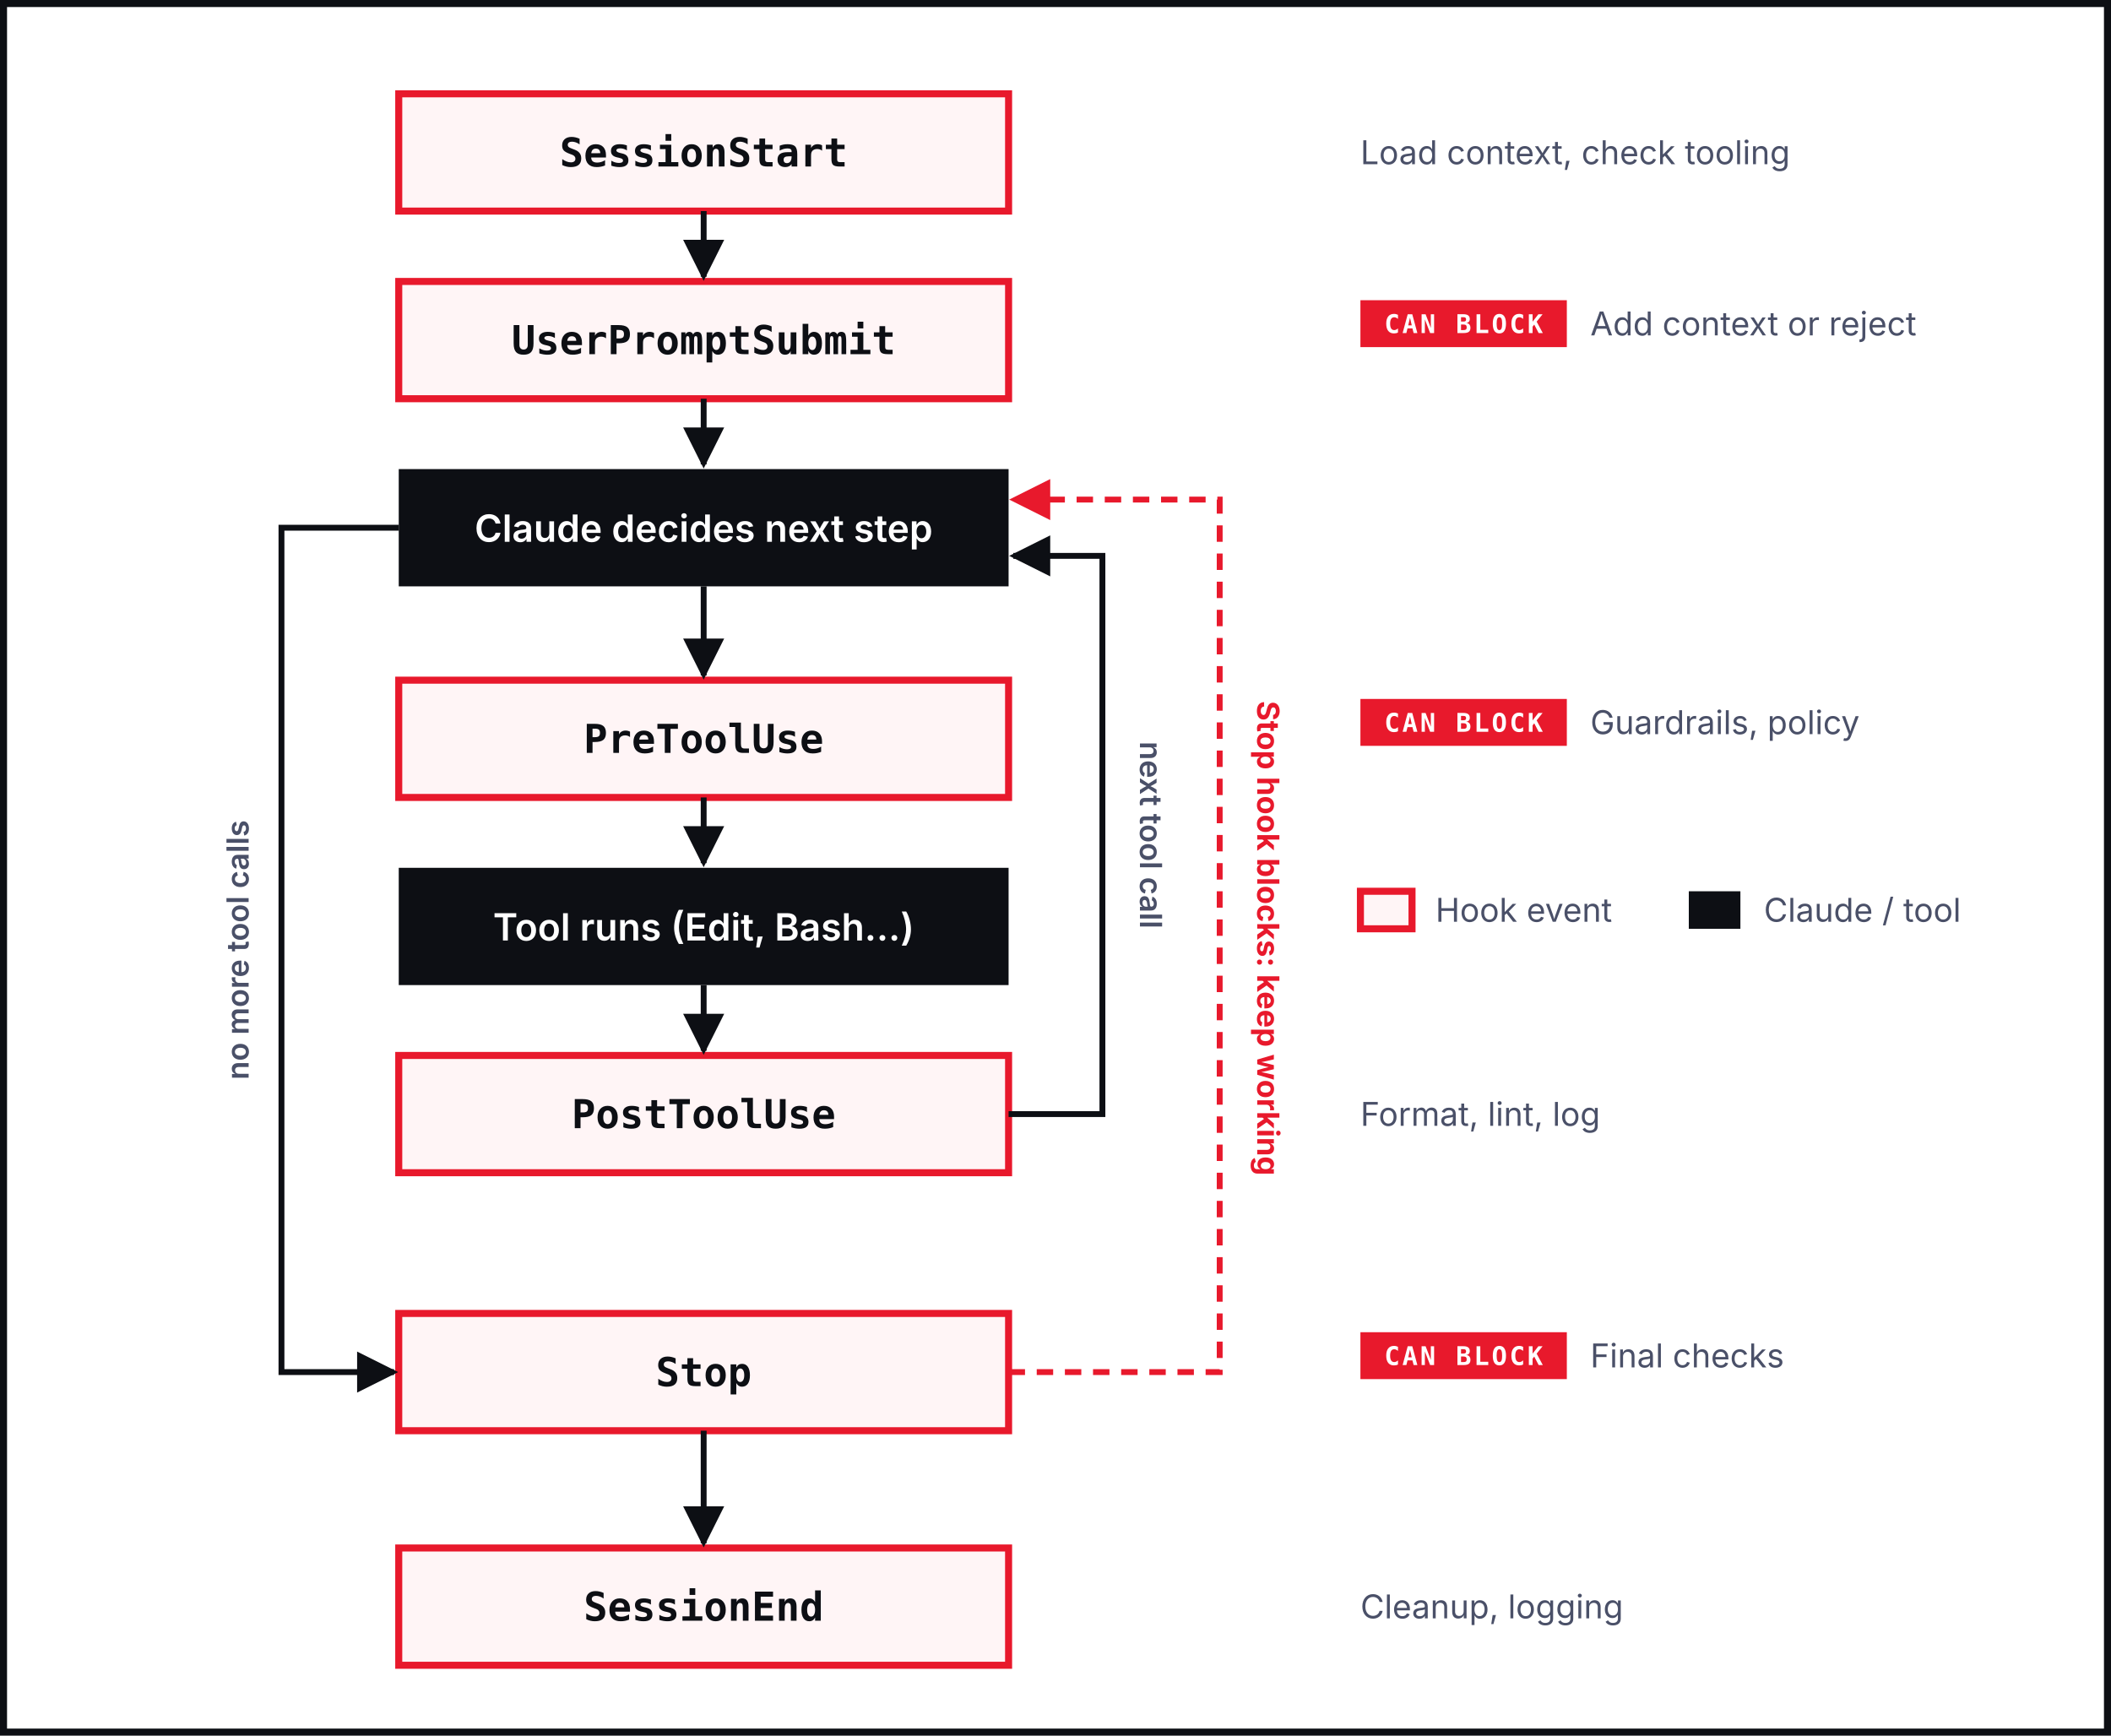
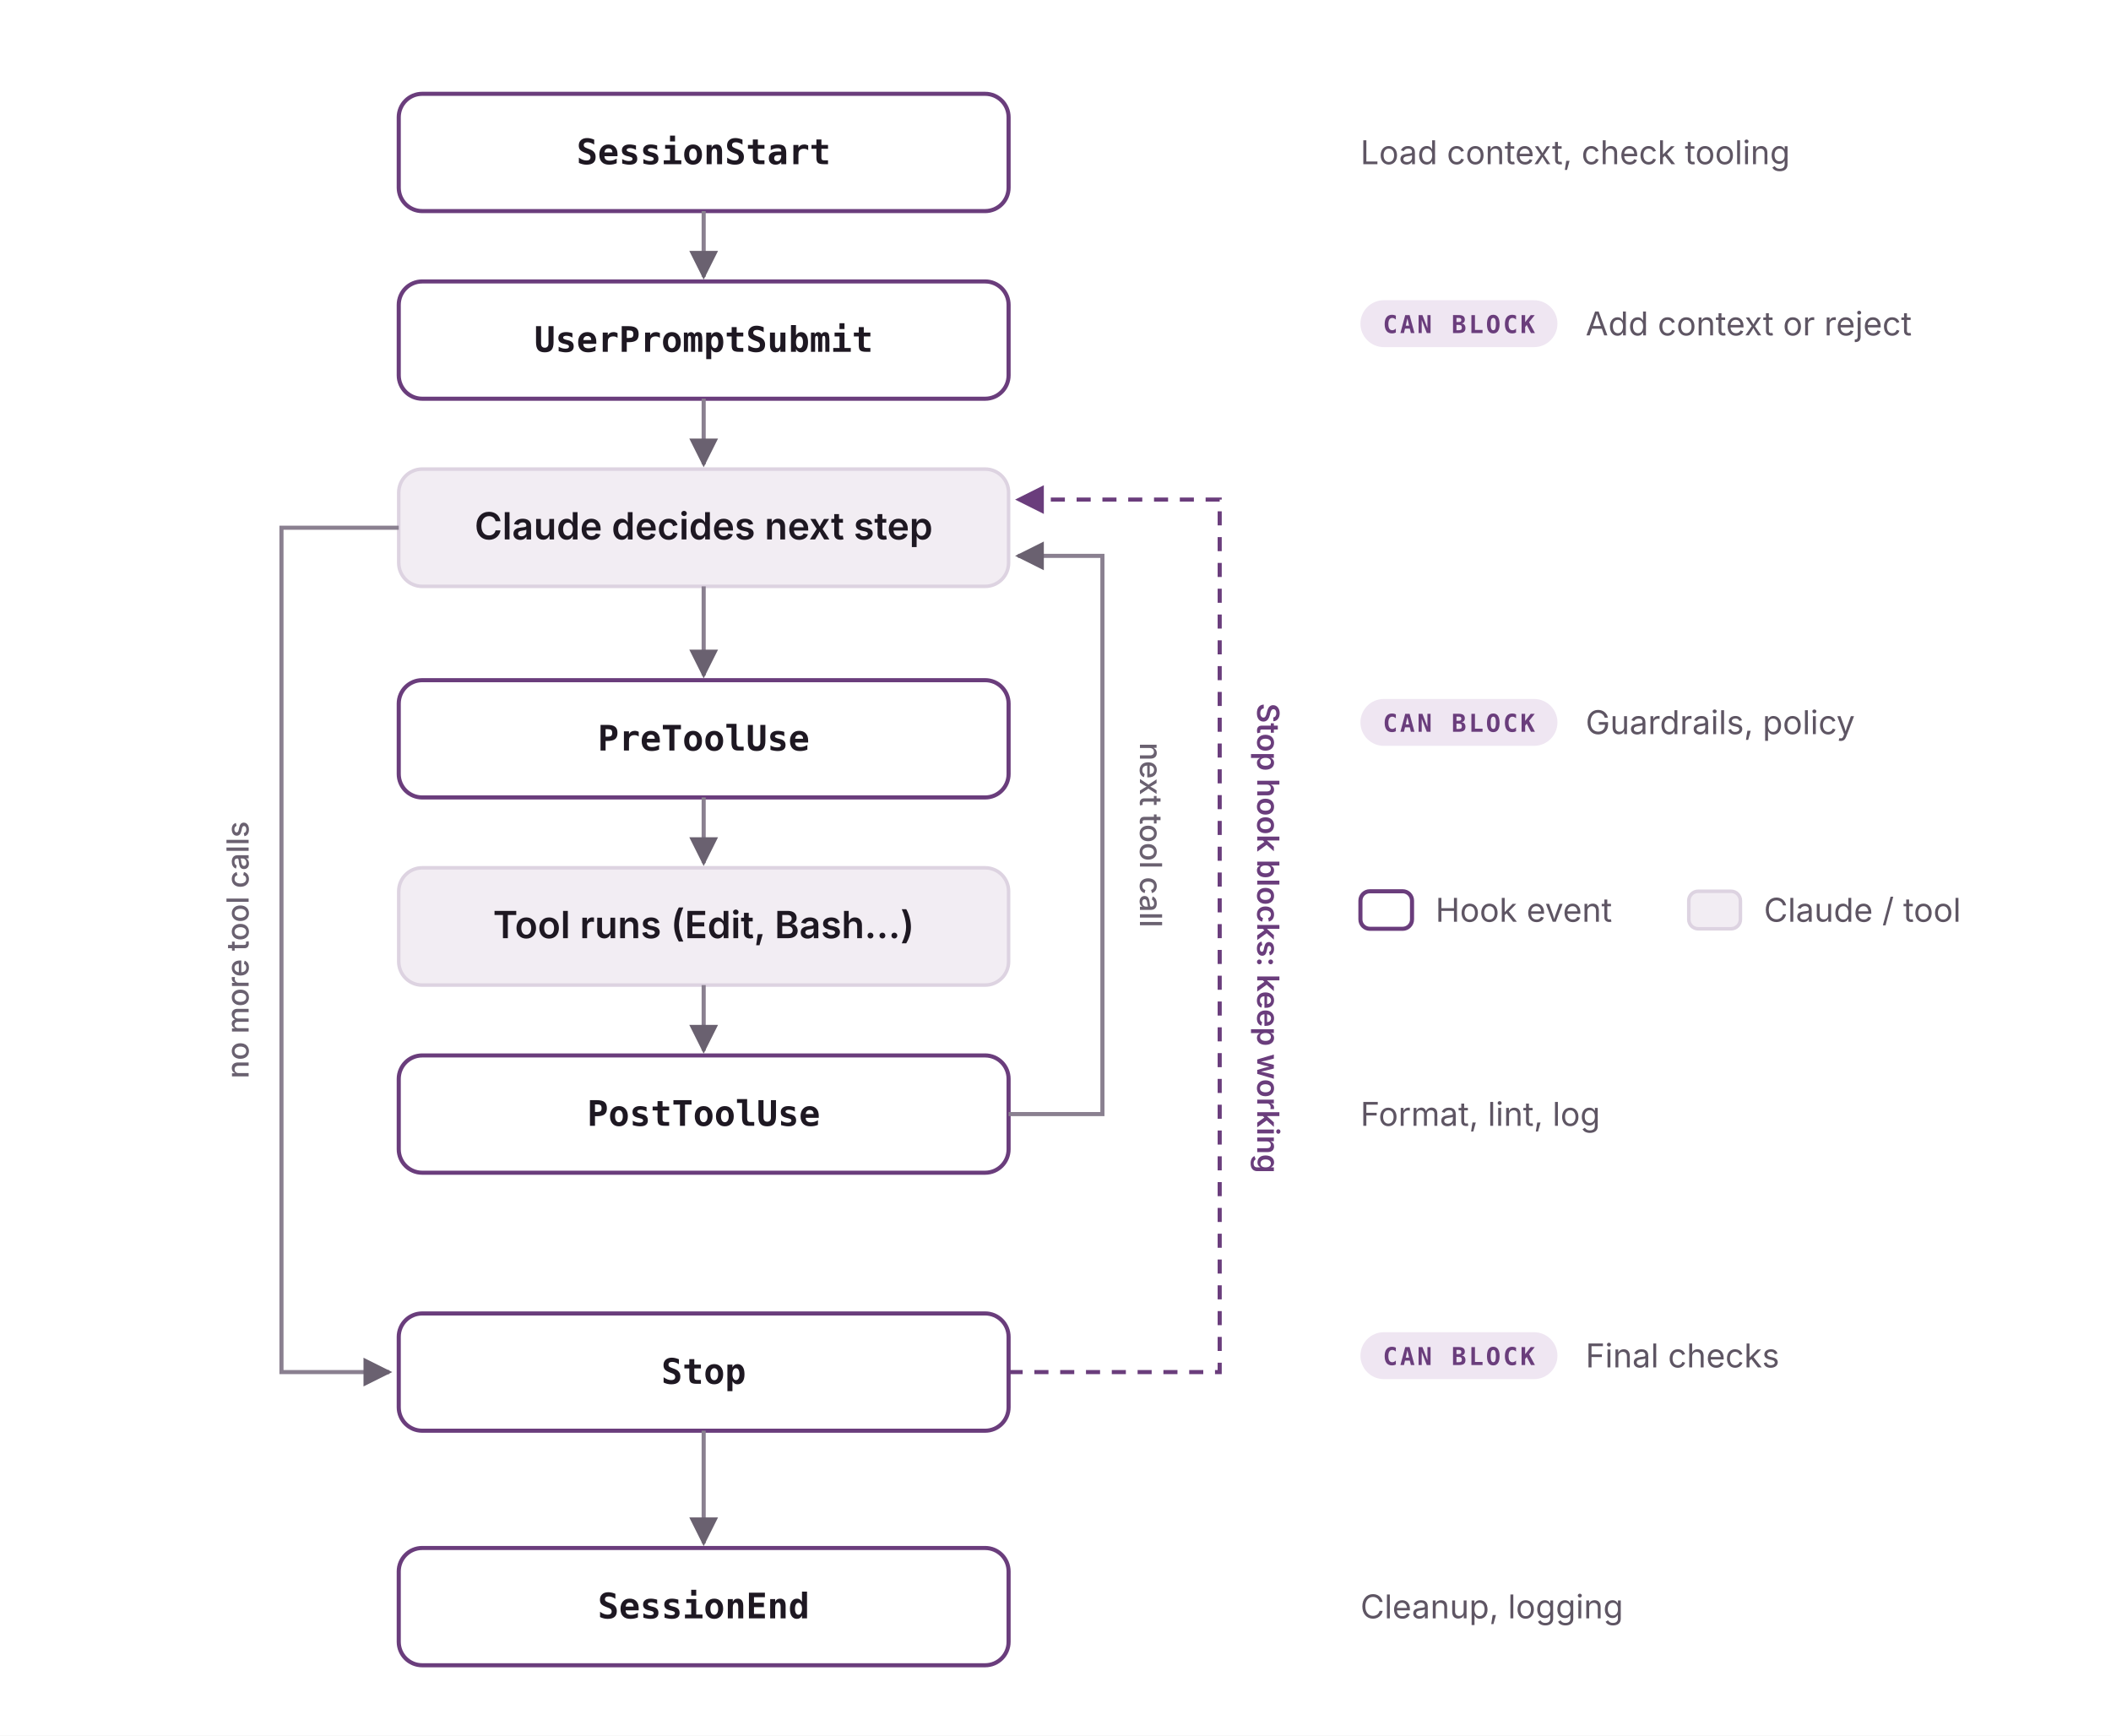
<svg xmlns="http://www.w3.org/2000/svg" viewBox="0 0 900 740" width="900" height="740" role="img" aria-labelledby="t d">
  <defs>
    <marker id="a" viewBox="0 0 10 10" refX="9" refY="5" markerWidth="7" markerHeight="7" orient="auto-start-reverse">
-       <path d="M0 0L10 5L0 10z" fill="#0D0F14" />
+       <path d="M0 0L10 5L0 10z" fill="#6A6170" />
    </marker>
-     <marker id="r" viewBox="0 0 10 10" refX="9" refY="5" markerWidth="7" markerHeight="7" orient="auto-start-reverse">
-       <path d="M0 0L10 5L0 10z" fill="#E8192C" />
+     <marker id="p" viewBox="0 0 10 10" refX="9" refY="5" markerWidth="7" markerHeight="7" orient="auto-start-reverse">
+       <path d="M0 0L10 5L0 10z" fill="#6A3D7C" />
    </marker>
    <style>
-       .ev{fill:#FFF5F6;stroke:#E8192C;stroke-width:3}
-       .pr{fill:#0D0F14}
-       .et{font:700 17px ui-monospace,SFMono-Regular,Menlo,Consolas,monospace;fill:#0D0F14}
-       .pt{font:600 16px system-ui,-apple-system,"Segoe UI",sans-serif;fill:#FFFFFF}
-       .ln{stroke:#0D0F14;stroke-width:2.5;fill:none}
-       .lr{stroke:#E8192C;stroke-width:2.5;fill:none;stroke-dasharray:7 5}
-       .lb{font:600 13px system-ui,-apple-system,"Segoe UI",sans-serif;fill:#4A5068}
-       .lbr{font:700 13px system-ui,-apple-system,"Segoe UI",sans-serif;fill:#E8192C}
-       .nt{font:14px system-ui,-apple-system,"Segoe UI",sans-serif;fill:#4A5068}
-       .bd{font:700 11px ui-monospace,SFMono-Regular,Menlo,monospace;fill:#FFFFFF;letter-spacing:1px}
+       .box{fill:#F2EDF3;stroke:#DDD3E1;stroke-width:1.5}
+       .acc{fill:#FFFFFF;stroke:#6A3D7C;stroke-width:1.75}
+       .end{fill:#FFFFFF;stroke:#B9ACBF;stroke-width:1.5}
+       .t{font:600 16px Inter,-apple-system,BlinkMacSystemFont,'Segoe UI',Helvetica,Arial,sans-serif;fill:#1E1822}
+       .tm{font:600 15px 'JetBrains Mono',ui-monospace,SFMono-Regular,Menlo,Consolas,monospace;fill:#1E1822}
+       .s{font:13px Inter,-apple-system,BlinkMacSystemFont,'Segoe UI',Helvetica,Arial,sans-serif;fill:#6A6170}
+       .ln{stroke:#8A8090;stroke-width:1.75;fill:none}
+       .lp{stroke:#6A3D7C;stroke-width:1.75;fill:none;stroke-dasharray:6 5}
+       .lb{font:500 13px Inter,-apple-system,BlinkMacSystemFont,'Segoe UI',Helvetica,Arial,sans-serif;fill:#6A6170}
+       .lbp{font:600 13px Inter,-apple-system,BlinkMacSystemFont,'Segoe UI',Helvetica,Arial,sans-serif;fill:#6A3D7C}
+       .hd{font:600 11.5px 'JetBrains Mono',ui-monospace,SFMono-Regular,Menlo,Consolas,monospace;fill:#6A6170;letter-spacing:1.5px}
+       .bdg{fill:#EFE6F2}
+       .bdt{font:600 10.5px 'JetBrains Mono',ui-monospace,SFMono-Regular,Menlo,Consolas,monospace;fill:#6A3D7C;letter-spacing:1px}
+       .nt{font:14px Inter,-apple-system,BlinkMacSystemFont,'Segoe UI',Helvetica,Arial,sans-serif;fill:#5E5563}
    </style>
  </defs>
-   <rect x="1.5" y="1.5" width="897" height="737" fill="#FFFFFF" stroke="#0D0F14" stroke-width="3" />
-   <rect class="ev" x="170" y="40" width="260" height="50" />
-   <text class="et" x="300" y="71" text-anchor="middle">SessionStart</text>
-   <rect class="ev" x="170" y="120" width="260" height="50" />
-   <text class="et" x="300" y="151" text-anchor="middle">UserPromptSubmit</text>
-   <rect class="pr" x="170" y="200" width="260" height="50" />
-   <text class="pt" x="300" y="231" text-anchor="middle">Claude decides next step</text>
-   <rect class="ev" x="170" y="290" width="260" height="50" />
-   <text class="et" x="300" y="321" text-anchor="middle">PreToolUse</text>
-   <rect class="pr" x="170" y="370" width="260" height="50" />
-   <text class="pt" x="300" y="401" text-anchor="middle">Tool runs (Edit, Bash…)</text>
-   <rect class="ev" x="170" y="450" width="260" height="50" />
-   <text class="et" x="300" y="481" text-anchor="middle">PostToolUse</text>
-   <rect class="ev" x="170" y="560" width="260" height="50" />
-   <text class="et" x="300" y="591" text-anchor="middle">Stop</text>
-   <rect class="ev" x="170" y="660" width="260" height="50" />
-   <text class="et" x="300" y="691" text-anchor="middle">SessionEnd</text>
+   <rect width="900" height="740" fill="#FFFFFF" />
+   <rect class="acc" x="170" y="40" width="260" height="50" rx="10" />
+   <text class="tm" x="300" y="70" text-anchor="middle">SessionStart</text>
+   <rect class="acc" x="170" y="120" width="260" height="50" rx="10" />
+   <text class="tm" x="300" y="150" text-anchor="middle">UserPromptSubmit</text>
+   <rect class="box" x="170" y="200" width="260" height="50" rx="10" />
+   <text class="t" x="300" y="230" text-anchor="middle">Claude decides next step</text>
+   <rect class="acc" x="170" y="290" width="260" height="50" rx="10" />
+   <text class="tm" x="300" y="320" text-anchor="middle">PreToolUse</text>
+   <rect class="box" x="170" y="370" width="260" height="50" rx="10" />
+   <text class="t" x="300" y="400" text-anchor="middle">Tool runs (Edit, Bash…)</text>
+   <rect class="acc" x="170" y="450" width="260" height="50" rx="10" />
+   <text class="tm" x="300" y="480" text-anchor="middle">PostToolUse</text>
+   <rect class="acc" x="170" y="560" width="260" height="50" rx="10" />
+   <text class="tm" x="300" y="590" text-anchor="middle">Stop</text>
+   <rect class="acc" x="170" y="660" width="260" height="50" rx="10" />
+   <text class="tm" x="300" y="690" text-anchor="middle">SessionEnd</text>
  <path class="ln" d="M300 90V118" marker-end="url(#a)" />
  <path class="ln" d="M300 170V198" marker-end="url(#a)" />
  <path class="ln" d="M300 250V288" marker-end="url(#a)" />
  <path class="ln" d="M300 340V368" marker-end="url(#a)" />
  <path class="ln" d="M300 420V448" marker-end="url(#a)" />
  <path class="ln" d="M300 610V658" marker-end="url(#a)" />
-   <path class="ln" d="M430 475H470V237H432" marker-end="url(#a)" />
+   <path class="ln" d="M430 475H470V237H434" marker-end="url(#a)" />
  <text class="lb" transform="translate(486 356) rotate(90)" text-anchor="middle">next tool call</text>
-   <path class="ln" d="M170 225H120V585H168" marker-end="url(#a)" />
+   <path class="ln" d="M170 225H120V585H166" marker-end="url(#a)" />
  <text class="lb" transform="translate(106 405) rotate(-90)" text-anchor="middle">no more tool calls</text>
-   <path class="lr" d="M430 585H520V213H432" marker-end="url(#r)" />
-   <text class="lbr" transform="translate(536 400) rotate(90)" text-anchor="middle">Stop hook blocks: keep working</text>
-   <g>
-     <text class="nt" x="580" y="70">Load context, check tooling</text>
-     <rect x="580" y="128" width="88" height="20" fill="#E8192C" />
-     <text class="bd" x="624" y="142" text-anchor="middle">CAN BLOCK</text>
-     <text class="nt" x="678" y="143">Add context or reject</text>
-     <rect x="580" y="298" width="88" height="20" fill="#E8192C" />
-     <text class="bd" x="624" y="312" text-anchor="middle">CAN BLOCK</text>
-     <text class="nt" x="678" y="313">Guardrails, policy</text>
-     <text class="nt" x="580" y="480">Format, lint, log</text>
-     <rect x="580" y="568" width="88" height="20" fill="#E8192C" />
-     <text class="bd" x="624" y="582" text-anchor="middle">CAN BLOCK</text>
-     <text class="nt" x="678" y="583">Final checks</text>
-     <text class="nt" x="580" y="690">Cleanup, logging</text>
-   </g>
-   <g>
-     <rect x="580" y="380" width="22" height="16" class="ev" />
-     <text class="nt" x="612" y="393">Hook event</text>
-     <rect x="720" y="380" width="22" height="16" class="pr" />
-     <text class="nt" x="752" y="393">Claude / tool</text>
-   </g>
+   <path class="lp" d="M430 585H520V213H434" marker-end="url(#p)" />
+   <text class="lbp" transform="translate(536 400) rotate(90)" text-anchor="middle">Stop hook blocks: keep working</text>
+   <text class="nt" x="580" y="70">Load context, check tooling</text>
+   <rect class="bdg" x="580" y="128" width="84" height="20" rx="10" />
+   <text class="bdt" x="622" y="142" text-anchor="middle">CAN BLOCK</text>
+   <text class="nt" x="676" y="143">Add context or reject</text>
+   <rect class="bdg" x="580" y="298" width="84" height="20" rx="10" />
+   <text class="bdt" x="622" y="312" text-anchor="middle">CAN BLOCK</text>
+   <text class="nt" x="676" y="313">Guardrails, policy</text>
+   <text class="nt" x="580" y="480">Format, lint, log</text>
+   <rect class="bdg" x="580" y="568" width="84" height="20" rx="10" />
+   <text class="bdt" x="622" y="582" text-anchor="middle">CAN BLOCK</text>
+   <text class="nt" x="676" y="583">Final checks</text>
+   <text class="nt" x="580" y="690">Cleanup, logging</text>
+   <rect class="acc" x="580" y="380" width="22" height="16" rx="4" />
+   <text class="nt" x="612" y="393">Hook event</text>
+   <rect class="box" x="720" y="380" width="22" height="16" rx="4" />
+   <text class="nt" x="752" y="393">Claude / tool</text>
</svg>
